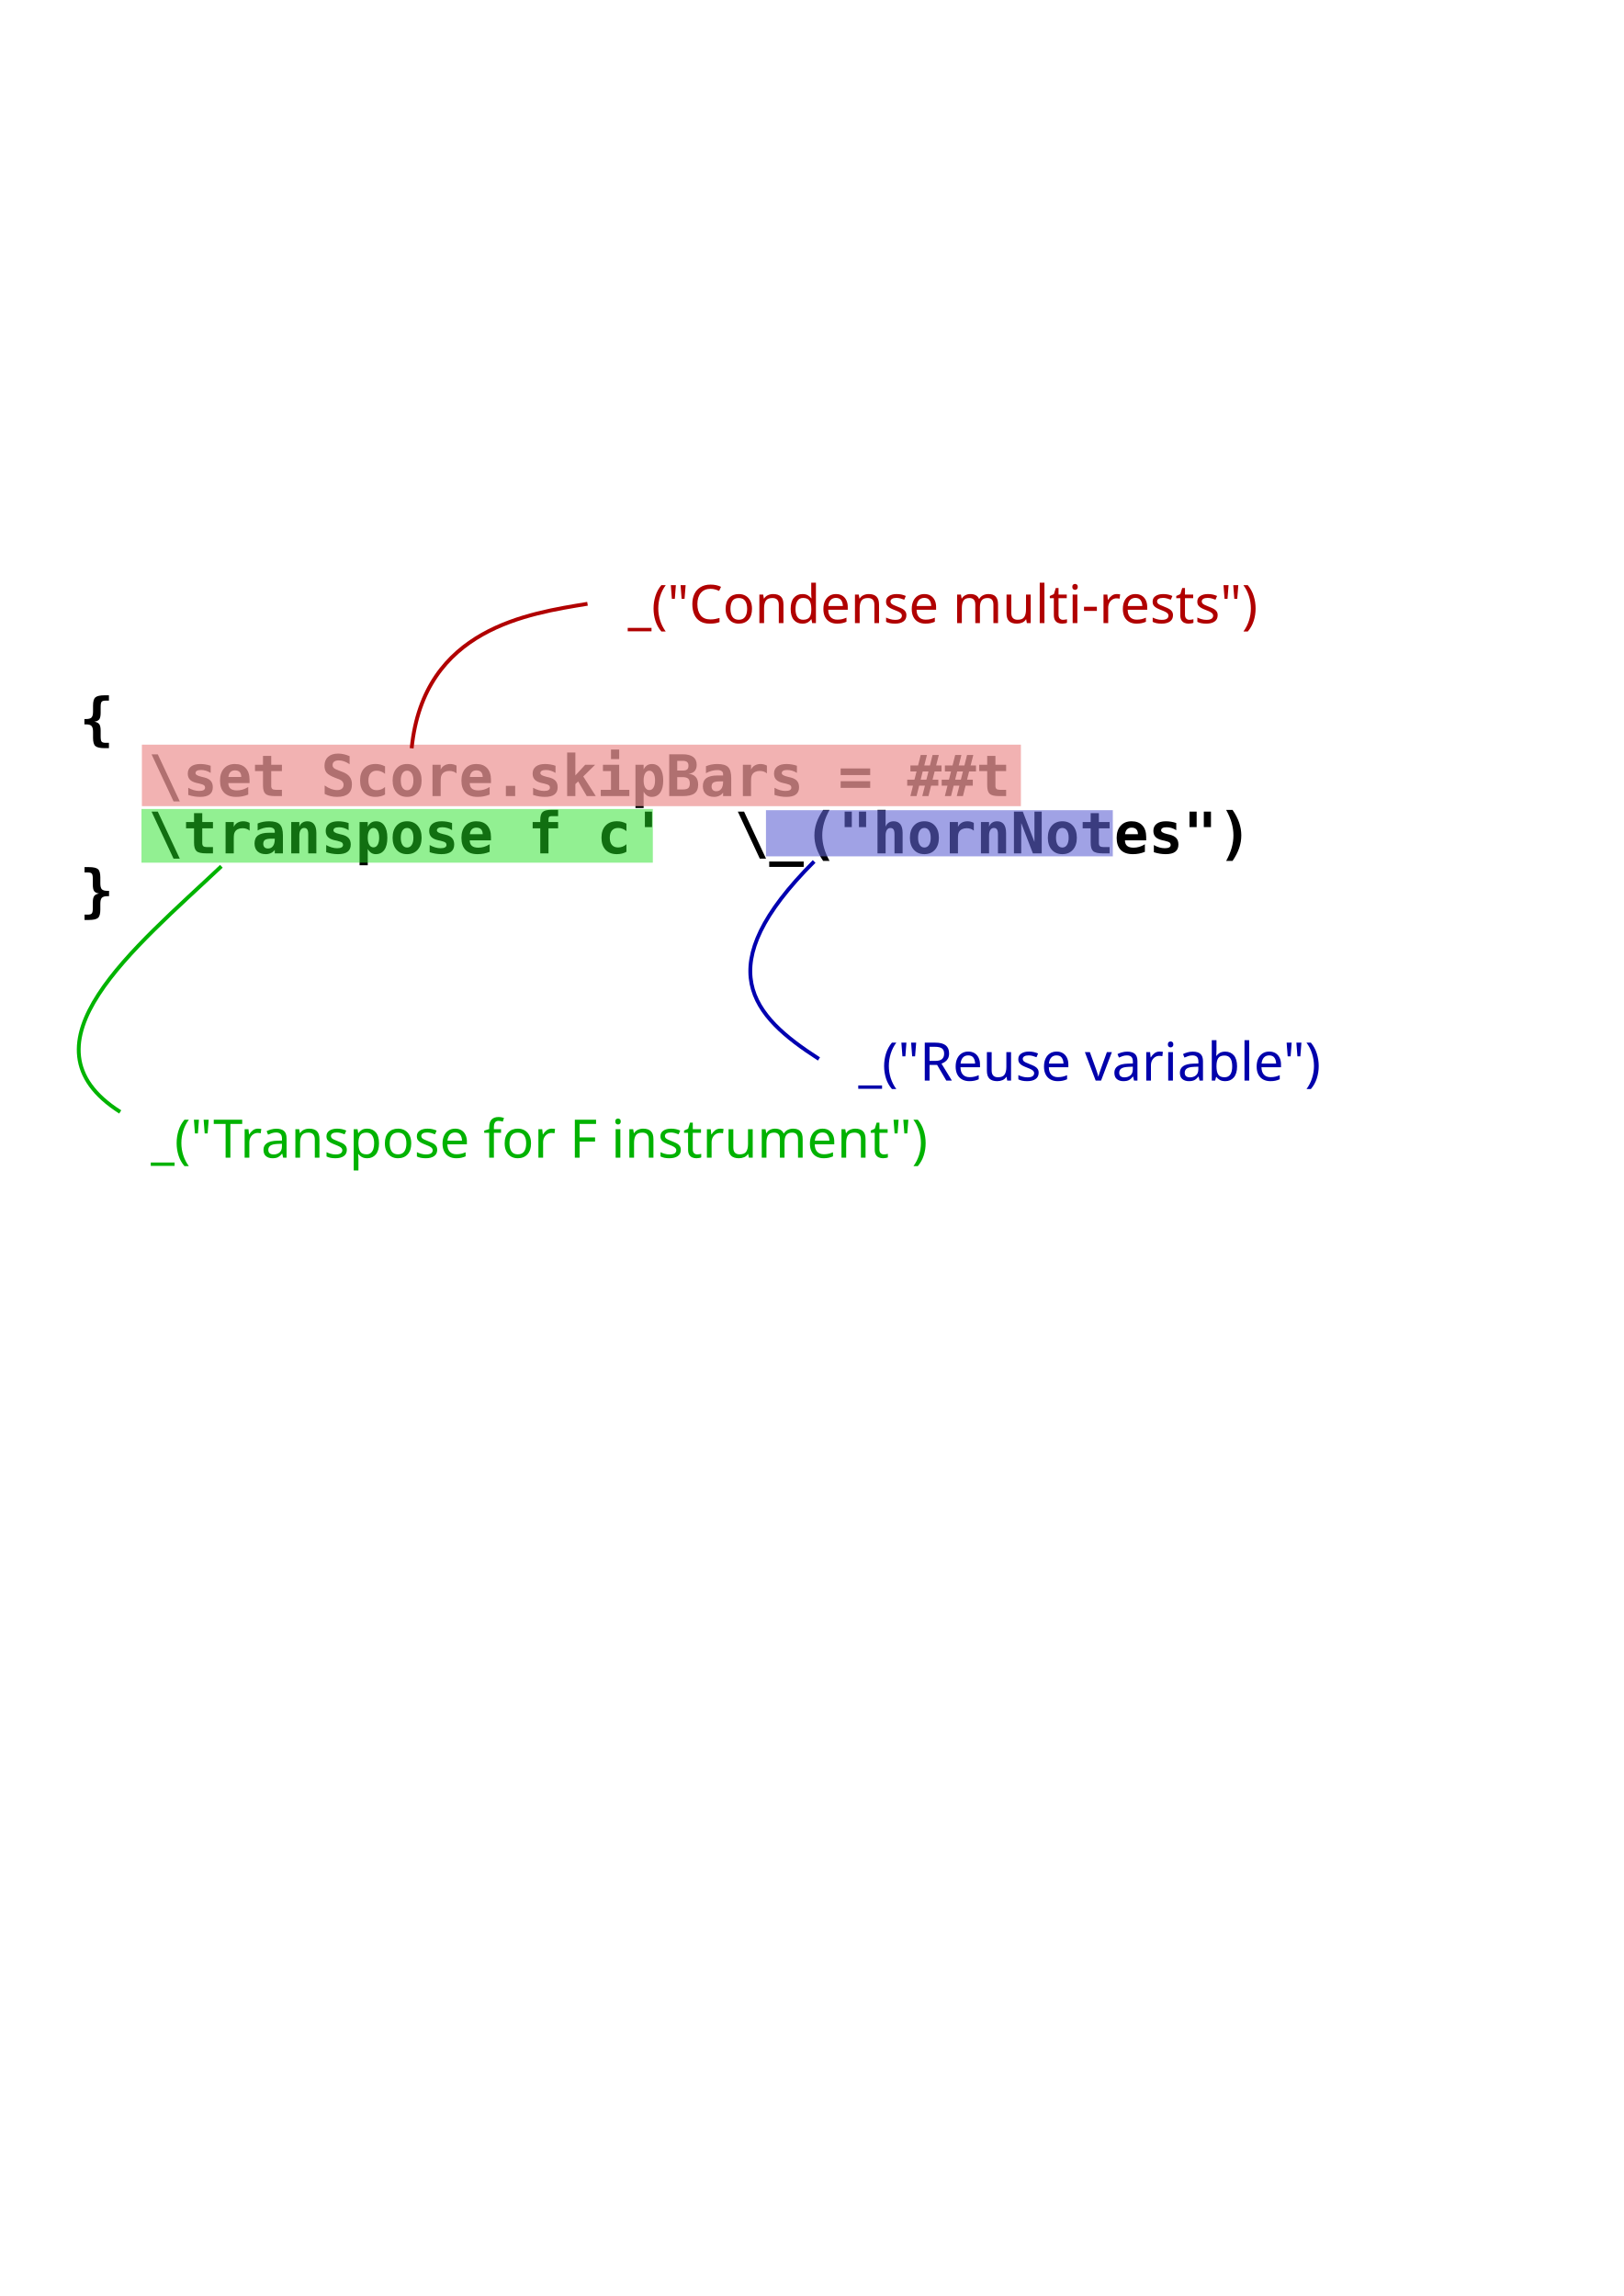
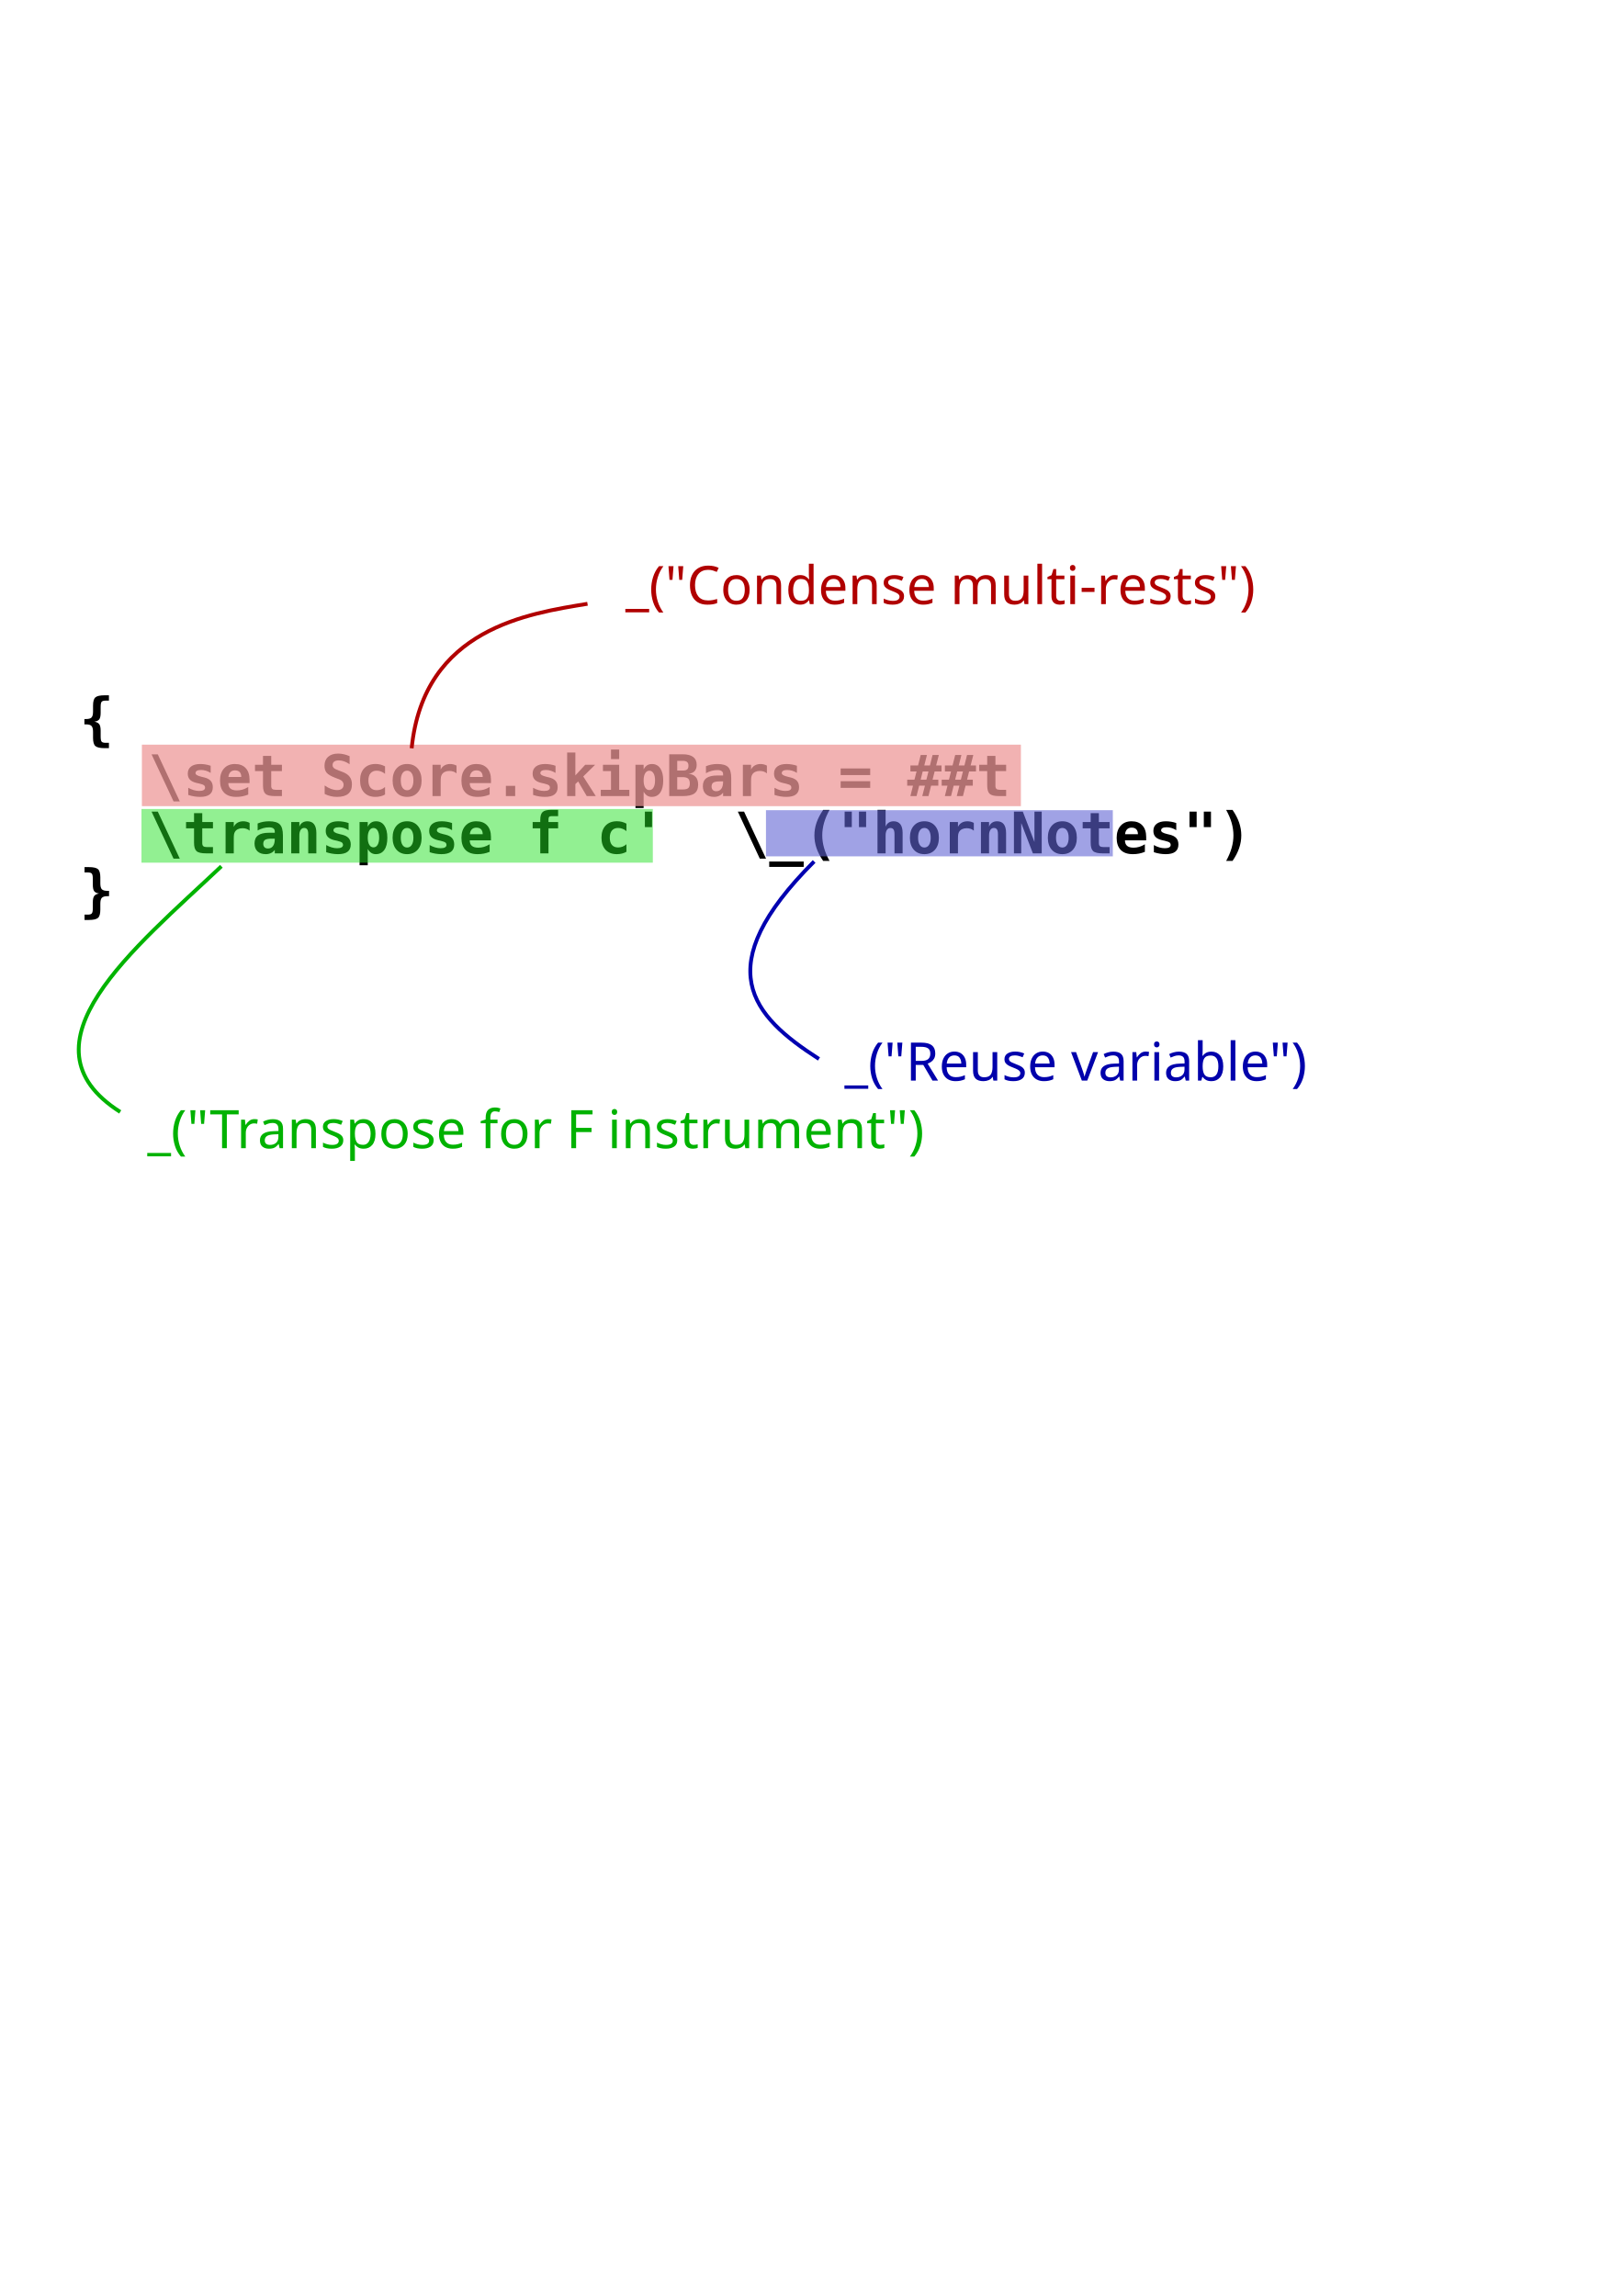
- <svg xmlns="http://www.w3.org/2000/svg" xml:space="preserve" id="svg682" width="210mm" height="297mm">
+ <svg xmlns="http://www.w3.org/2000/svg" height="297mm" width="210mm" id="svg682" xml:space="preserve">
  <defs id="defs684" />
-   <text style="fill:black;stroke:none;font-family:Luxi Mono;font-style:normal;font-weight:bold;font-size:28;fill-opacity:1;stroke-opacity:1;stroke-width:1pt;stroke-linejoin:miter;stroke-linecap:butt;text-anchor:start;writing-mode:lr;font-stretch:normal;font-variant:normal;" x="38.855" y="361.214" id="text690">
-     <tspan x="38.855" y="361.214" id="tspan1160">{</tspan>
-     <tspan x="38.855" y="389.214" id="tspan1162">  \set Score.skipBars = ##t</tspan>
-     <tspan x="38.855" y="417.214" id="tspan1164">  \transpose f c'  \_("hornNotes")</tspan>
-     <tspan x="38.855" y="445.214" id="tspan1166">}</tspan>
-     <tspan x="38.855" y="473.214" id="tspan1168">  </tspan>
+   <text id="text690" y="361.214" x="38.855" style="fill:black;stroke:none;font-family:Luxi Mono;font-style:normal;font-weight:bold;font-size:28;fill-opacity:1;stroke-opacity:1;stroke-width:1pt;stroke-linejoin:miter;stroke-linecap:butt;text-anchor:start;writing-mode:lr;font-stretch:normal;font-variant:normal;">
+     <tspan id="tspan1160" y="361.214" x="38.855">{</tspan>
+     <tspan id="tspan1162" y="389.214" x="38.855">  \set Score.skipBars = ##t</tspan>
+     <tspan id="tspan1164" y="417.214" x="38.855">  \transpose f c'  \_("hornNotes")</tspan>
+     <tspan id="tspan1166" y="445.214" x="38.855">}</tspan>
+     <tspan id="tspan1168" y="473.214" x="38.855">  </tspan>
  </text>
-   <rect style="font-size:12;fill:#ee9797;fill-opacity:0.739;fill-rule:evenodd;stroke-width:1pt;" id="rect705" width="429.68" height="30.066" x="69.358" y="364.069" />
-   <rect style="font-size:12;fill:#23e023;fill-opacity:0.496;fill-rule:evenodd;stroke-width:1pt;" id="rect706" width="249.959" height="26.248" x="69.156" y="395.514" />
-   <rect style="font-size:12;fill:#6165d3;fill-opacity:0.6;fill-rule:evenodd;stroke-width:1pt;" id="rect707" width="169.549" height="22.573" x="374.421" y="396.103" />
-   <path style="fill:none;fill-opacity:1;fill-rule:evenodd;stroke:#b10000;stroke-width:1.875;stroke-linecap:butt;stroke-linejoin:miter;stroke-opacity:1;" d="M 201.229,365.836 C 207.117,306.964 258.923,299.9 287.181,295.19" id="path708" />
-   <path style="fill:none;fill-opacity:1;fill-rule:evenodd;stroke:#00b300;stroke-width:1.875;stroke-linecap:butt;stroke-linejoin:miter;stroke-opacity:1;" d="M 108.213,423.529 C 65.826,463.562 6.954,510.659 58.761,543.627" id="path709" />
-   <path style="fill:none;fill-opacity:1;fill-rule:evenodd;stroke:#0000b0;stroke-width:1.875;stroke-linecap:butt;stroke-linejoin:miter;stroke-opacity:1;" d="M 397.97,421.175 C 346.163,472.981 367.357,496.53 400.325,517.723" id="path710" />
-   <text style="font-size:26;font-style:normal;font-weight:normal;fill:#b00000;fill-opacity:1;stroke:none;stroke-width:1pt;stroke-linecap:butt;stroke-linejoin:miter;stroke-opacity:1;font-family:Bitstream Charter;text-anchor:start;writing-mode:lr;" x="300.122" y="278.639" id="text711">
-     <tspan x="300.122" y="304.639" id="tspan716">
- _("Condense multi-rests")</tspan>
+   <rect y="364.069" x="69.358" height="30.066" width="429.68" id="rect705" style="font-size:12;fill:#ee9797;fill-opacity:0.739;fill-rule:evenodd;stroke-width:1pt;" />
+   <rect y="395.514" x="69.156" height="26.248" width="249.959" id="rect706" style="font-size:12;fill:#23e023;fill-opacity:0.496;fill-rule:evenodd;stroke-width:1pt;" />
+   <rect y="396.103" x="374.421" height="22.573" width="169.549" id="rect707" style="font-size:12;fill:#6165d3;fill-opacity:0.6;fill-rule:evenodd;stroke-width:1pt;" />
+   <path id="path708" d="M 201.229,365.836 C 207.117,306.964 258.923,299.9 287.181,295.19" style="fill:none;fill-opacity:1;fill-rule:evenodd;stroke:#b10000;stroke-width:1.875;stroke-linecap:butt;stroke-linejoin:miter;stroke-opacity:1;" />
+   <path id="path709" d="M 108.213,423.529 C 65.826,463.562 6.954,510.659 58.761,543.627" style="fill:none;fill-opacity:1;fill-rule:evenodd;stroke:#00b300;stroke-width:1.875;stroke-linecap:butt;stroke-linejoin:miter;stroke-opacity:1;" />
+   <path id="path710" d="M 397.97,421.175 C 346.163,472.981 367.357,496.53 400.325,517.723" style="fill:none;fill-opacity:1;fill-rule:evenodd;stroke:#0000b0;stroke-width:1.875;stroke-linecap:butt;stroke-linejoin:miter;stroke-opacity:1;" />
+   <text id="text711" y="295.362" x="298.969" style="font-size:26;font-style:normal;font-variant:normal;font-weight:normal;font-stretch:normal;line-height:100%;writing-mode:lr-tb;text-anchor:start;fill:#b00000;fill-opacity:1;stroke:none;stroke-width:1pt;stroke-linecap:butt;stroke-linejoin:miter;stroke-opacity:1;font-family:Bitstream Charter">
+     <tspan y="295.362" x="298.969" id="tspan1306"> _("Condense multi-rests")   </tspan>
  </text>
-   <text style="font-size:26;font-style:normal;font-weight:normal;fill:#00b200;fill-opacity:1;stroke:none;stroke-width:1pt;stroke-linecap:butt;stroke-linejoin:miter;stroke-opacity:1;font-family:Bitstream Charter;text-anchor:start;writing-mode:lr;" x="66.992" y="540.005" id="text718">
-     <tspan x="66.992" y="566.005" id="tspan721">
- _("Transpose for F instrument")</tspan>
+   <text id="text718" y="561.341" x="65.262" style="line-height:100%;font-variant:normal;font-stretch:normal;font-family:Bitstream Charter;stroke-opacity:1;stroke-linejoin:miter;stroke-linecap:butt;stroke-width:1pt;stroke:none;fill-opacity:1;fill:#00b200;text-anchor:start;writing-mode:lr;font-weight:normal;font-style:normal;font-size:26">
+     <tspan y="561.341" x="65.262" id="tspan1304"> _("Transpose for F instrument")   </tspan>
  </text>
-   <text style="font-size:26;font-style:normal;font-weight:normal;fill:#0000ab;fill-opacity:1;stroke:none;stroke-width:1pt;stroke-linecap:butt;stroke-linejoin:miter;stroke-opacity:1;font-family:Bitstream Charter;text-anchor:start;writing-mode:lr;" x="379.021" y="528.319" id="text723">
-     <tspan id="tspan724">
- _("Reuse variable")</tspan>
+   <text id="text723" y="528.319" x="379.021" style="font-size:26;font-style:normal;font-weight:normal;fill:#0000ab;fill-opacity:1;stroke:none;stroke-width:1pt;stroke-linecap:butt;stroke-linejoin:miter;stroke-opacity:1;font-family:Bitstream Charter;text-anchor:start;writing-mode:lr;">
+     <tspan id="tspan724">_("Reuse variable")</tspan>
  </text>
</svg>
